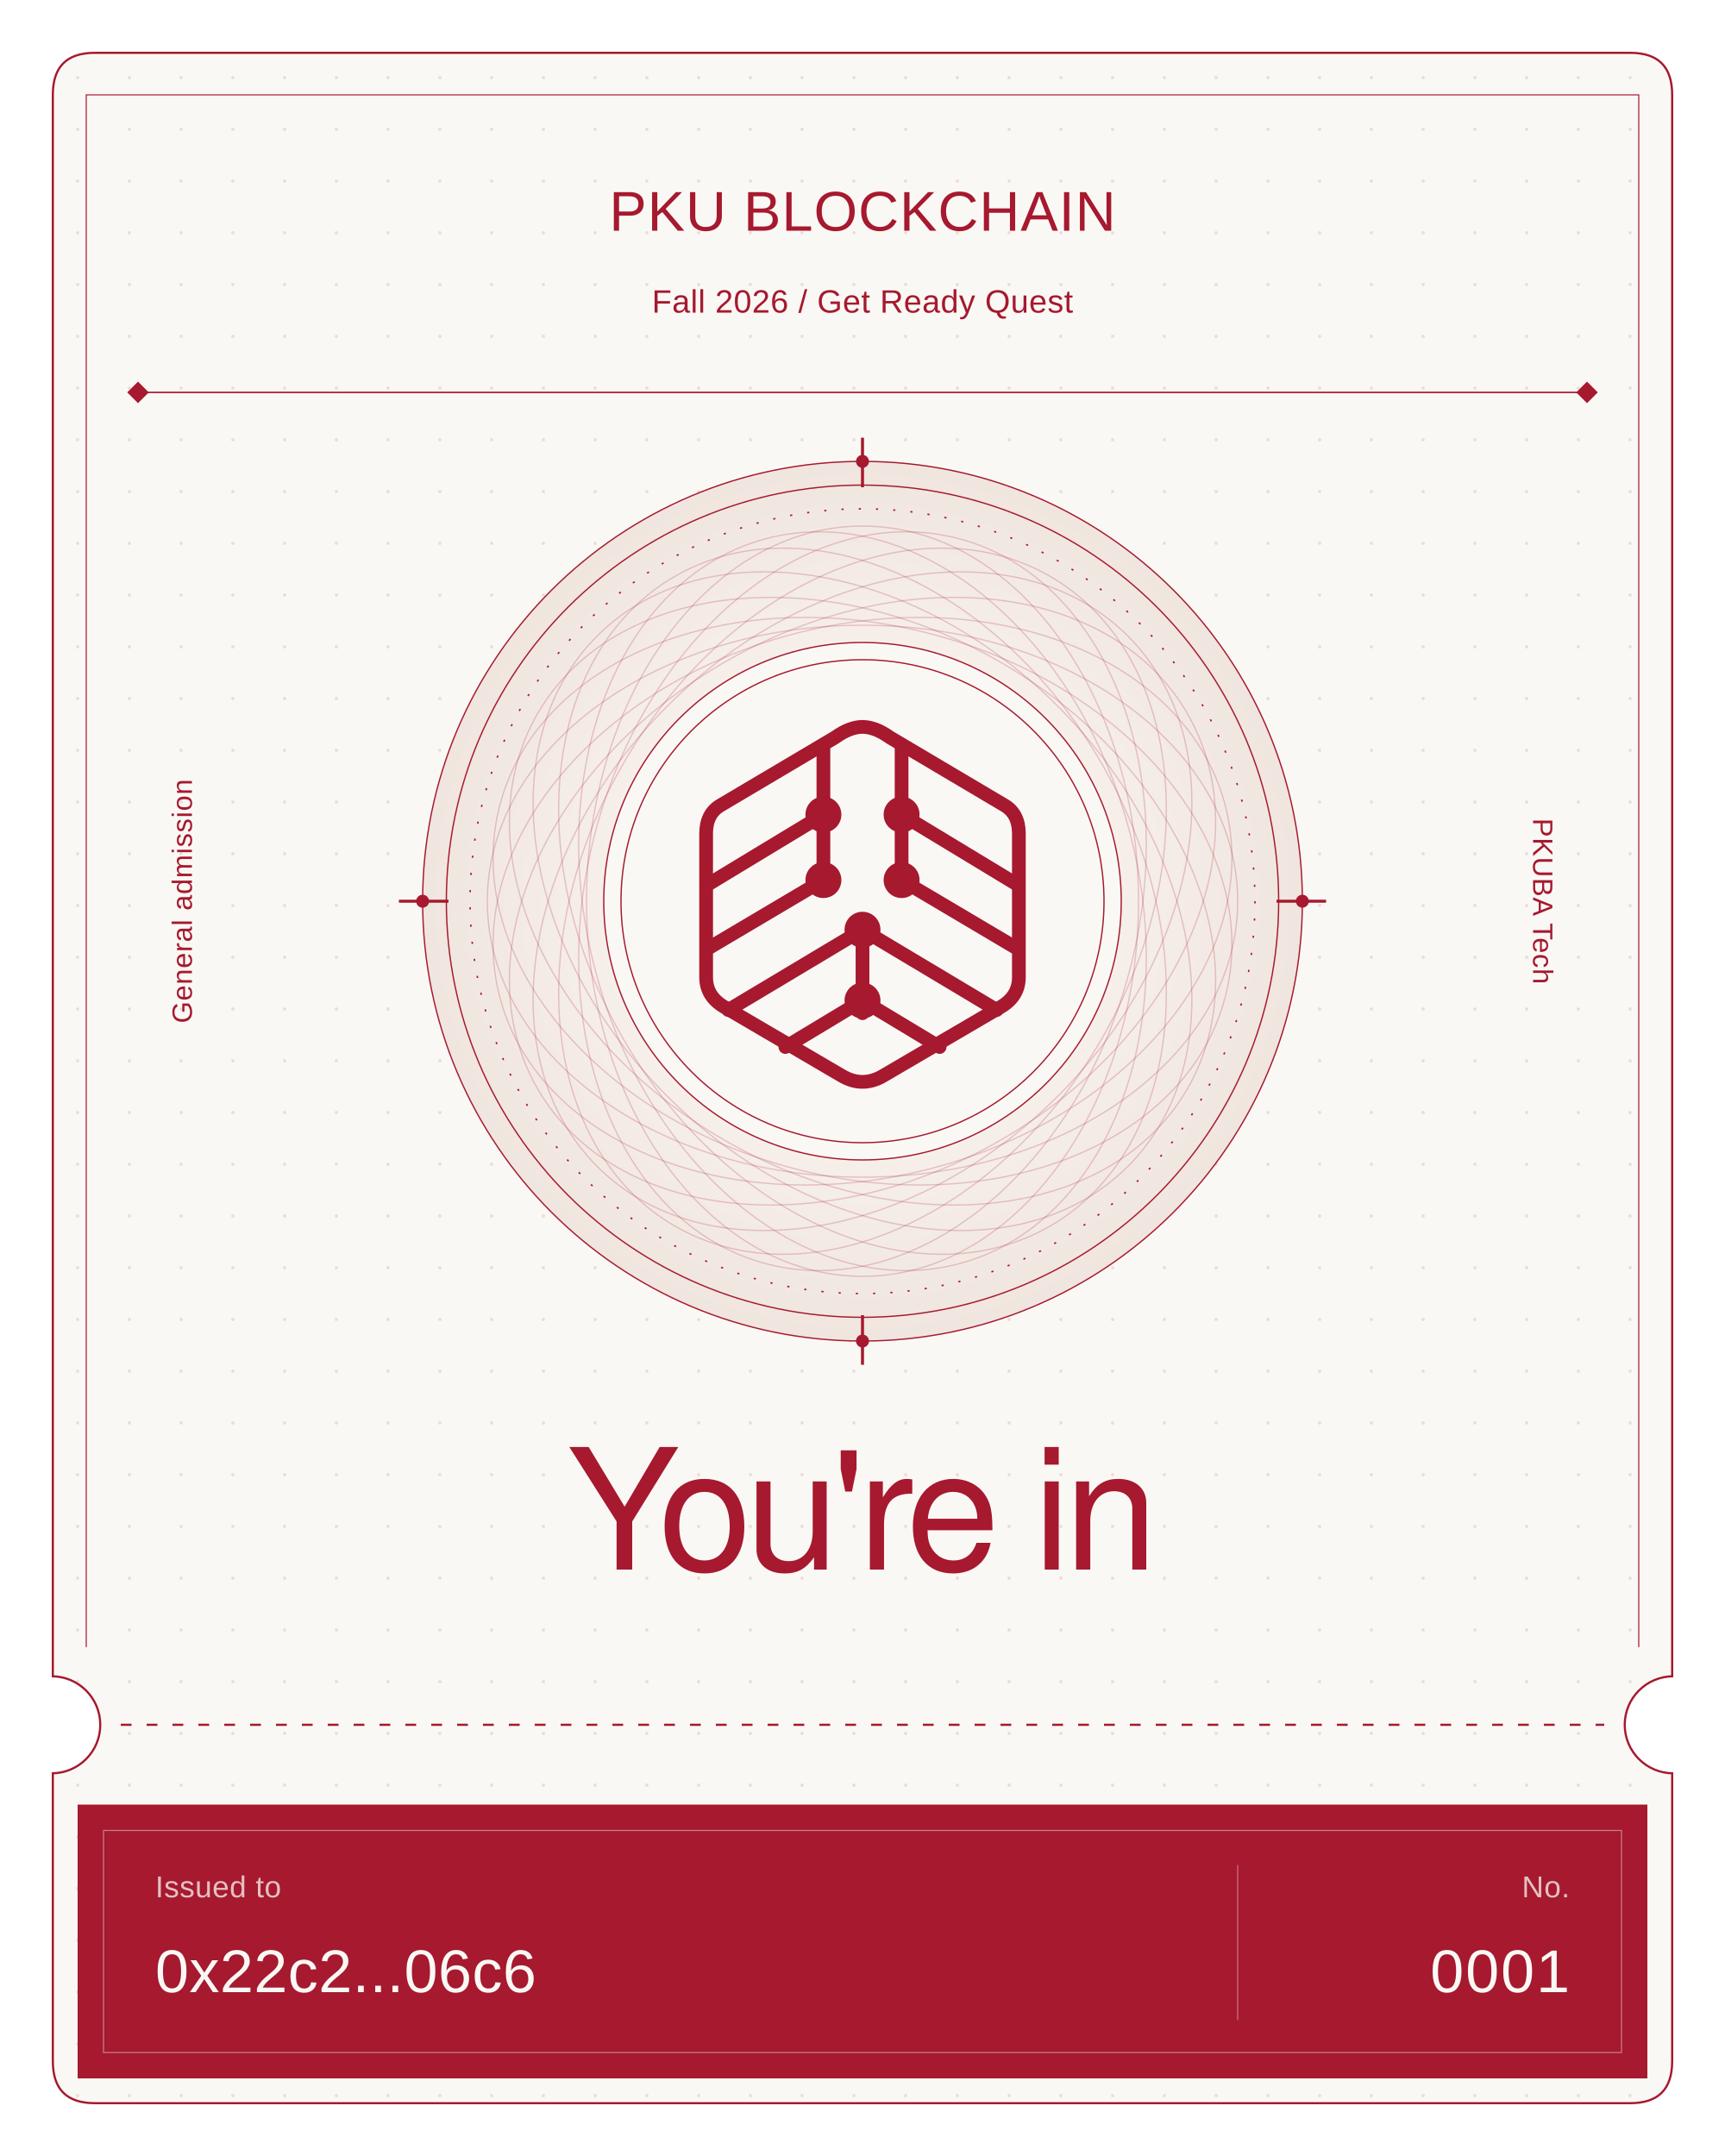
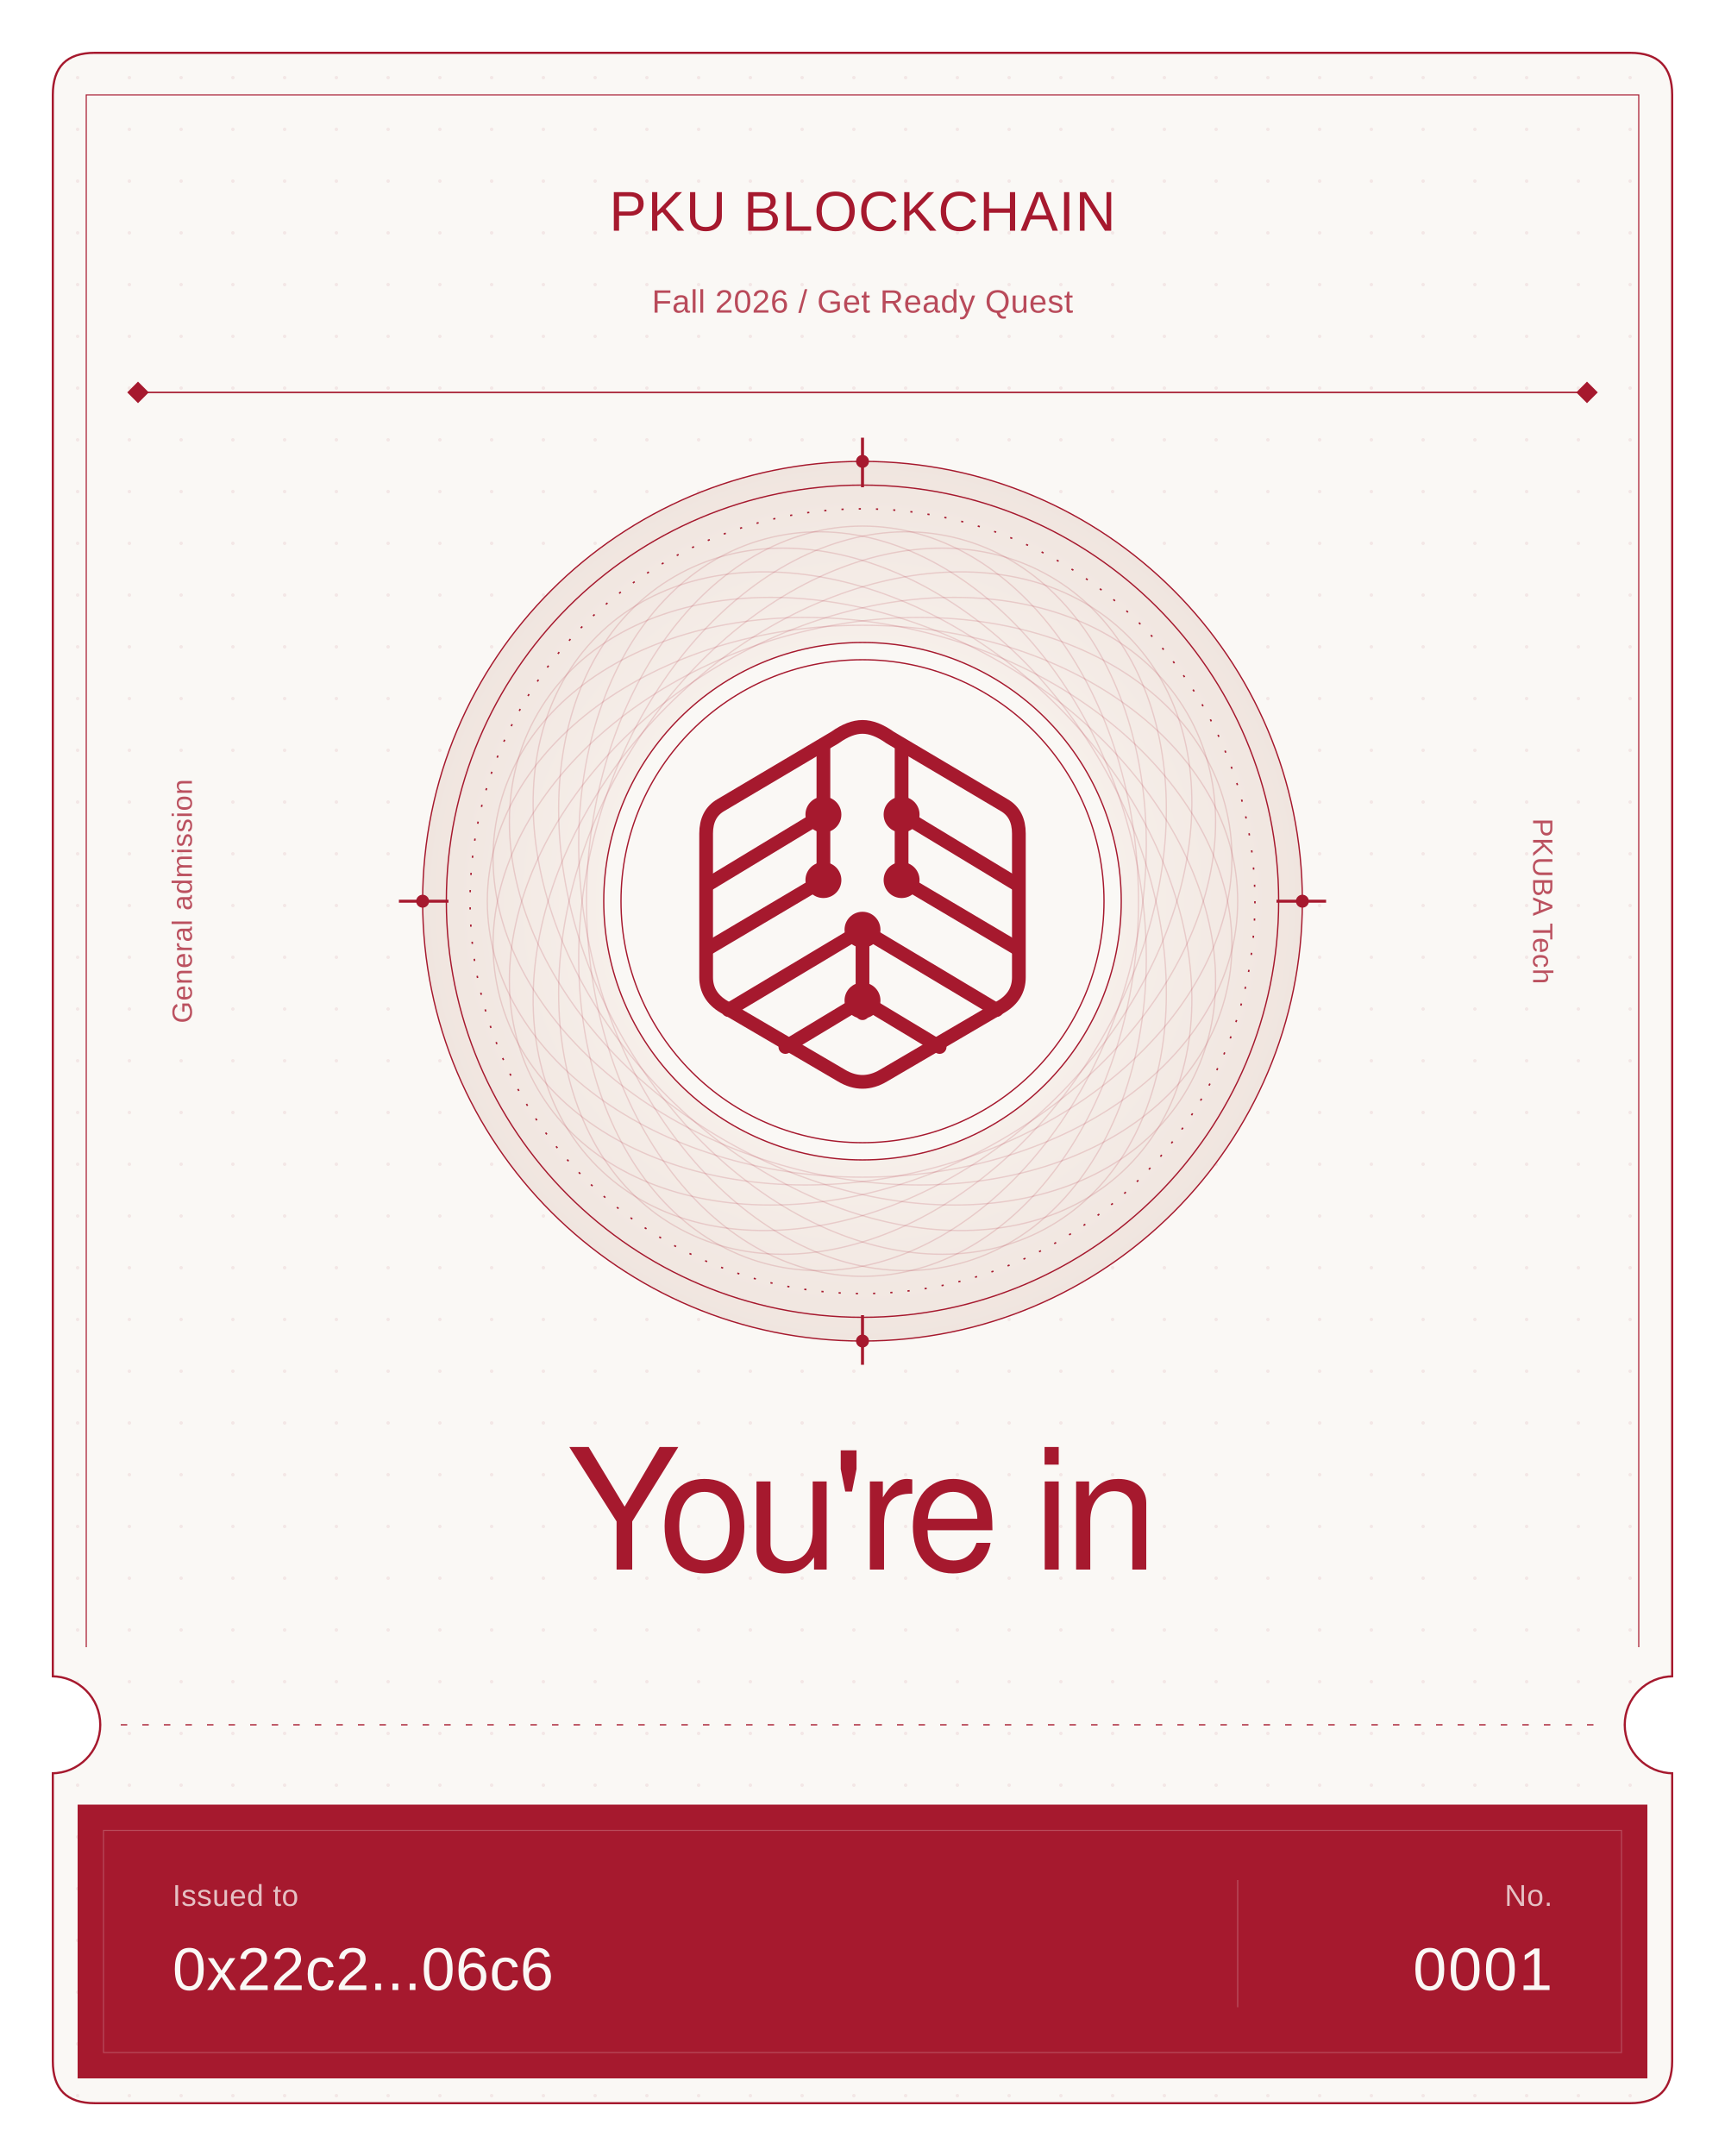
<svg xmlns="http://www.w3.org/2000/svg" width="800" height="1000" viewBox="0 0 800 1000">
  <defs>
    <clipPath id="ticket">
      <path d="M44 24H756Q776 24 776 44V778A22 22 0 0 0 776 822V956Q776 976 756 976H44Q24 976 24 956V822A22 22 0 0 0 24 778V44Q24 24 44 24Z" />
    </clipPath>
    <pattern id="grid" width="24" height="24" patternUnits="userSpaceOnUse">
-       <circle cx="12" cy="12" r=".8" fill="#a6192e" opacity=".13" />
+       <circle cx="12" cy="12" r=".8" fill="#a6192e" opacity=".08" />
    </pattern>
    <pattern id="hatch" width="8" height="8" patternUnits="userSpaceOnUse" patternTransform="rotate(45)">
      <path d="M0 0V8" stroke="#a6192e" stroke-width=".7" opacity=".18" />
    </pattern>
    <radialGradient id="halo">
      <stop stop-color="#fffdf9" />
      <stop offset="1" stop-color="#f0e5df" />
    </radialGradient>
  </defs>
  <g clip-path="url(#ticket)">
    <rect width="800" height="1000" fill="#faf8f5" />
    <rect x="24" y="24" width="752" height="952" fill="url(#grid)" />
    <path d="M44 24H756Q776 24 776 44V778A22 22 0 0 0 776 822V956Q776 976 756 976H44Q24 976 24 956V822A22 22 0 0 0 24 778V44Q24 24 44 24Z" fill="none" stroke="#a6192e" stroke-width="2" />
    <path d="M40 764V44H760V764" fill="none" stroke="#a6192e" stroke-width=".5" />
    <path d="M64 182H736" stroke="#a6192e" stroke-width=".7" />
    <g fill="#a6192e" font-family="Segoe UI, Arial, sans-serif" text-anchor="middle">
      <text x="400" y="107" font-size="26" font-weight="500" letter-spacing=".4">PKU BLOCKCHAIN</text>
-       <text x="400" y="145" font-size="15" letter-spacing=".2">Fall 2026 / Get Ready Quest</text>
+       <text x="400" y="145" font-size="15" letter-spacing=".2" opacity=".78">Fall 2026 / Get Ready Quest</text>
    </g>
    <g fill="#a6192e">
      <path d="M64 177L69 182L64 187L59 182Z M736 177L741 182L736 187L731 182Z" />
    </g>
    <circle cx="400" cy="418" r="204" fill="url(#halo)" />
    <g transform="translate(400 418)" fill="none" stroke="#a6192e">
      <circle r="204" stroke-width=".6" />
      <circle r="193" stroke-width=".6" />
      <circle r="182" stroke-width=".7" stroke-dasharray="1 7" />
-       <ellipse rx="174" ry="128" transform="rotate(0)" stroke-width=".6" opacity=".22" />
-       <ellipse rx="174" ry="128" transform="rotate(15)" stroke-width=".6" opacity=".22" />
-       <ellipse rx="174" ry="128" transform="rotate(30)" stroke-width=".6" opacity=".22" />
-       <ellipse rx="174" ry="128" transform="rotate(45)" stroke-width=".6" opacity=".22" />
-       <ellipse rx="174" ry="128" transform="rotate(60)" stroke-width=".6" opacity=".22" />
-       <ellipse rx="174" ry="128" transform="rotate(75)" stroke-width=".6" opacity=".22" />
-       <ellipse rx="174" ry="128" transform="rotate(90)" stroke-width=".6" opacity=".22" />
-       <ellipse rx="174" ry="128" transform="rotate(105)" stroke-width=".6" opacity=".22" />
-       <ellipse rx="174" ry="128" transform="rotate(120)" stroke-width=".6" opacity=".22" />
-       <ellipse rx="174" ry="128" transform="rotate(135)" stroke-width=".6" opacity=".22" />
-       <ellipse rx="174" ry="128" transform="rotate(150)" stroke-width=".6" opacity=".22" />
-       <ellipse rx="174" ry="128" transform="rotate(165)" stroke-width=".6" opacity=".22" />
+       <ellipse rx="174" ry="128" transform="rotate(0)" stroke-width=".6" opacity=".16" />
+       <ellipse rx="174" ry="128" transform="rotate(15)" stroke-width=".6" opacity=".16" />
+       <ellipse rx="174" ry="128" transform="rotate(30)" stroke-width=".6" opacity=".16" />
+       <ellipse rx="174" ry="128" transform="rotate(45)" stroke-width=".6" opacity=".16" />
+       <ellipse rx="174" ry="128" transform="rotate(60)" stroke-width=".6" opacity=".16" />
+       <ellipse rx="174" ry="128" transform="rotate(75)" stroke-width=".6" opacity=".16" />
+       <ellipse rx="174" ry="128" transform="rotate(90)" stroke-width=".6" opacity=".16" />
+       <ellipse rx="174" ry="128" transform="rotate(105)" stroke-width=".6" opacity=".16" />
+       <ellipse rx="174" ry="128" transform="rotate(120)" stroke-width=".6" opacity=".16" />
+       <ellipse rx="174" ry="128" transform="rotate(135)" stroke-width=".6" opacity=".16" />
+       <ellipse rx="174" ry="128" transform="rotate(150)" stroke-width=".6" opacity=".16" />
+       <ellipse rx="174" ry="128" transform="rotate(165)" stroke-width=".6" opacity=".16" />
      <circle r="120" fill="#faf8f5" stroke-width=".6" />
      <circle r="112" stroke-width=".6" />
      <path d="M0-215V-192 M0 192V215 M-215 0H-192 M192 0H215" stroke-width="1.4" />
      <g fill="#a6192e" stroke="none">
        <circle cy="-204" r="3" />
        <circle cy="204" r="3" />
        <circle cx="-204" r="3" />
        <circle cx="204" r="3" />
      </g>
    </g>
    <g transform="translate(400 418) scale(.49)" fill="none" stroke="#a6192e" stroke-width="13" stroke-linecap="round" stroke-linejoin="round">
      <path d="M0-165 Q12-165 26-155 L134-91 Q148-83 148-64 V72 Q148 90 131 100 L20 165 Q0 177-20 165 L-131 100 Q-148 90-148 72 V-64 Q-148-83-134-91 L-26-155 Q-12-165 0-165Z" />
      <path d="M-37-148V-20L-145 44 M37-148V-20L145 44 M-37-82L-146-16 M37-82L146-16 M-127 103L0 27L127 103 M0 27V106 M-73 138L0 94L73 138" />
      <g fill="#a6192e" stroke="none">
        <circle cx="-37" cy="-82" r="17" />
        <circle cx="37" cy="-82" r="17" />
        <circle cx="-37" cy="-20" r="17" />
        <circle cx="37" cy="-20" r="17" />
        <circle cy="27" r="17" />
        <circle cy="94" r="17" />
      </g>
    </g>
-     <g fill="#a6192e" font-family="Segoe UI, Arial, sans-serif" font-size="13" letter-spacing=".3" text-anchor="middle">
+     <g fill="#a6192e" font-family="Segoe UI, Arial, sans-serif" font-size="13" letter-spacing=".3" text-anchor="middle" opacity=".75">
      <text transform="translate(89 418) rotate(-90)">General admission</text>
      <text transform="translate(711 418) rotate(90)">PKUBA Tech</text>
    </g>
    <g fill="#a6192e" text-anchor="middle">
      <text x="400" y="728" font-family="Helvetica Neue, Helvetica, Arial, sans-serif" font-size="78" font-weight="500" letter-spacing="-3">You're in</text>
    </g>
-     <path d="M56 800H744" stroke="#a6192e" stroke-width="1" stroke-dasharray="5 7" />
+     <path d="M56 800H744" stroke="#a6192e" stroke-width=".8" stroke-dasharray="3 7" opacity=".7" />
    <rect x="36" y="837" width="728" height="127" fill="#a6192e" />
-     <path d="M48 849H752V952H48Z" stroke="#faf8f5" stroke-width=".5" fill="none" opacity=".45" />
-     <path d="M574 865V937" stroke="#faf8f5" stroke-width=".5" opacity=".4" />
+     <path d="M48 849H752V952H48Z" stroke="#faf8f5" stroke-width=".5" fill="none" opacity=".22" />
+     <path d="M574 872V931" stroke="#faf8f5" stroke-width=".5" opacity=".25" />
    <g fill="#faf8f5" font-family="Segoe UI, Arial, sans-serif">
-       <text x="72" y="880" font-size="14" letter-spacing=".2" opacity=".75">Issued to</text>
-       <text x="72" y="924" font-size="28" font-weight="400" letter-spacing=".2">0x22c2...06c6</text>
-       <text x="728" y="880" text-anchor="end" font-size="14" letter-spacing=".2" opacity=".75">No.</text>
-       <text x="728" y="924" text-anchor="end" font-size="28" font-weight="400" letter-spacing=".8">0001</text>
+       <text x="80" y="884" font-size="14" letter-spacing=".2" opacity=".75">Issued to</text>
+       <text x="80" y="923" font-size="28" font-weight="400" letter-spacing=".2">0x22c2...06c6</text>
+       <text x="720" y="884" text-anchor="end" font-size="14" letter-spacing=".2" opacity=".75">No.</text>
+       <text x="720" y="923" text-anchor="end" font-size="28" font-weight="400" letter-spacing=".8">0001</text>
    </g>
  </g>
</svg>
